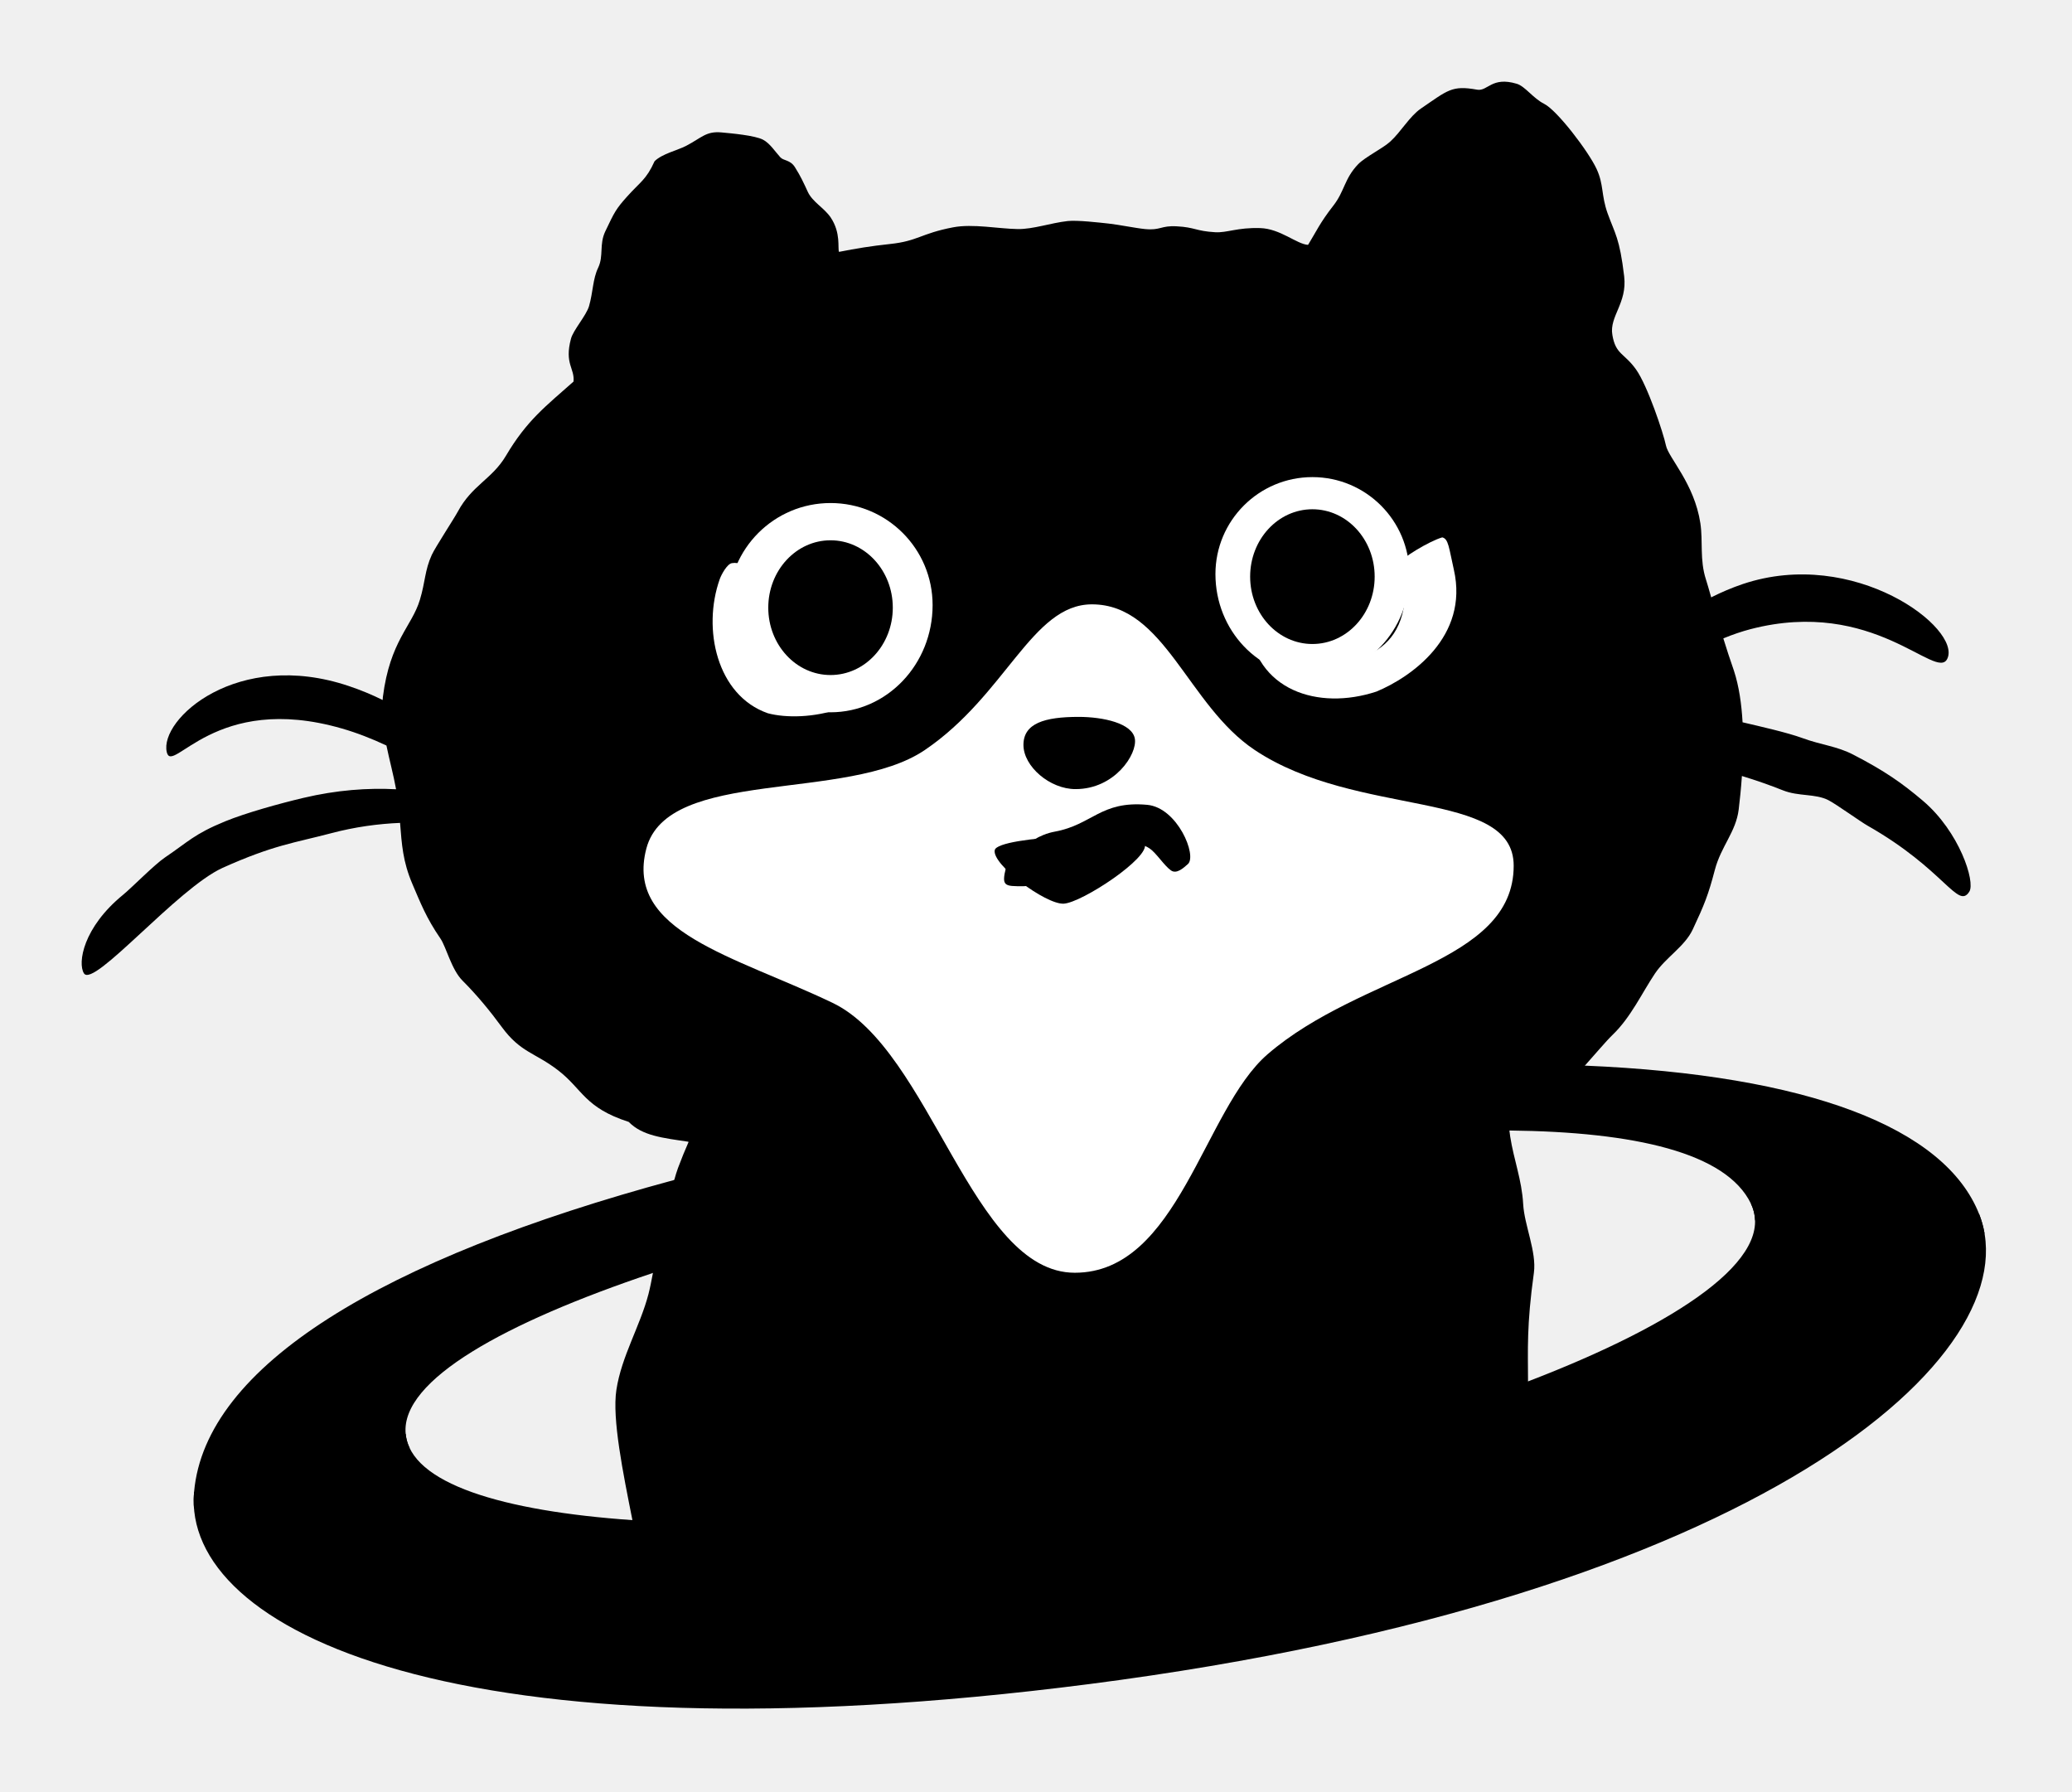
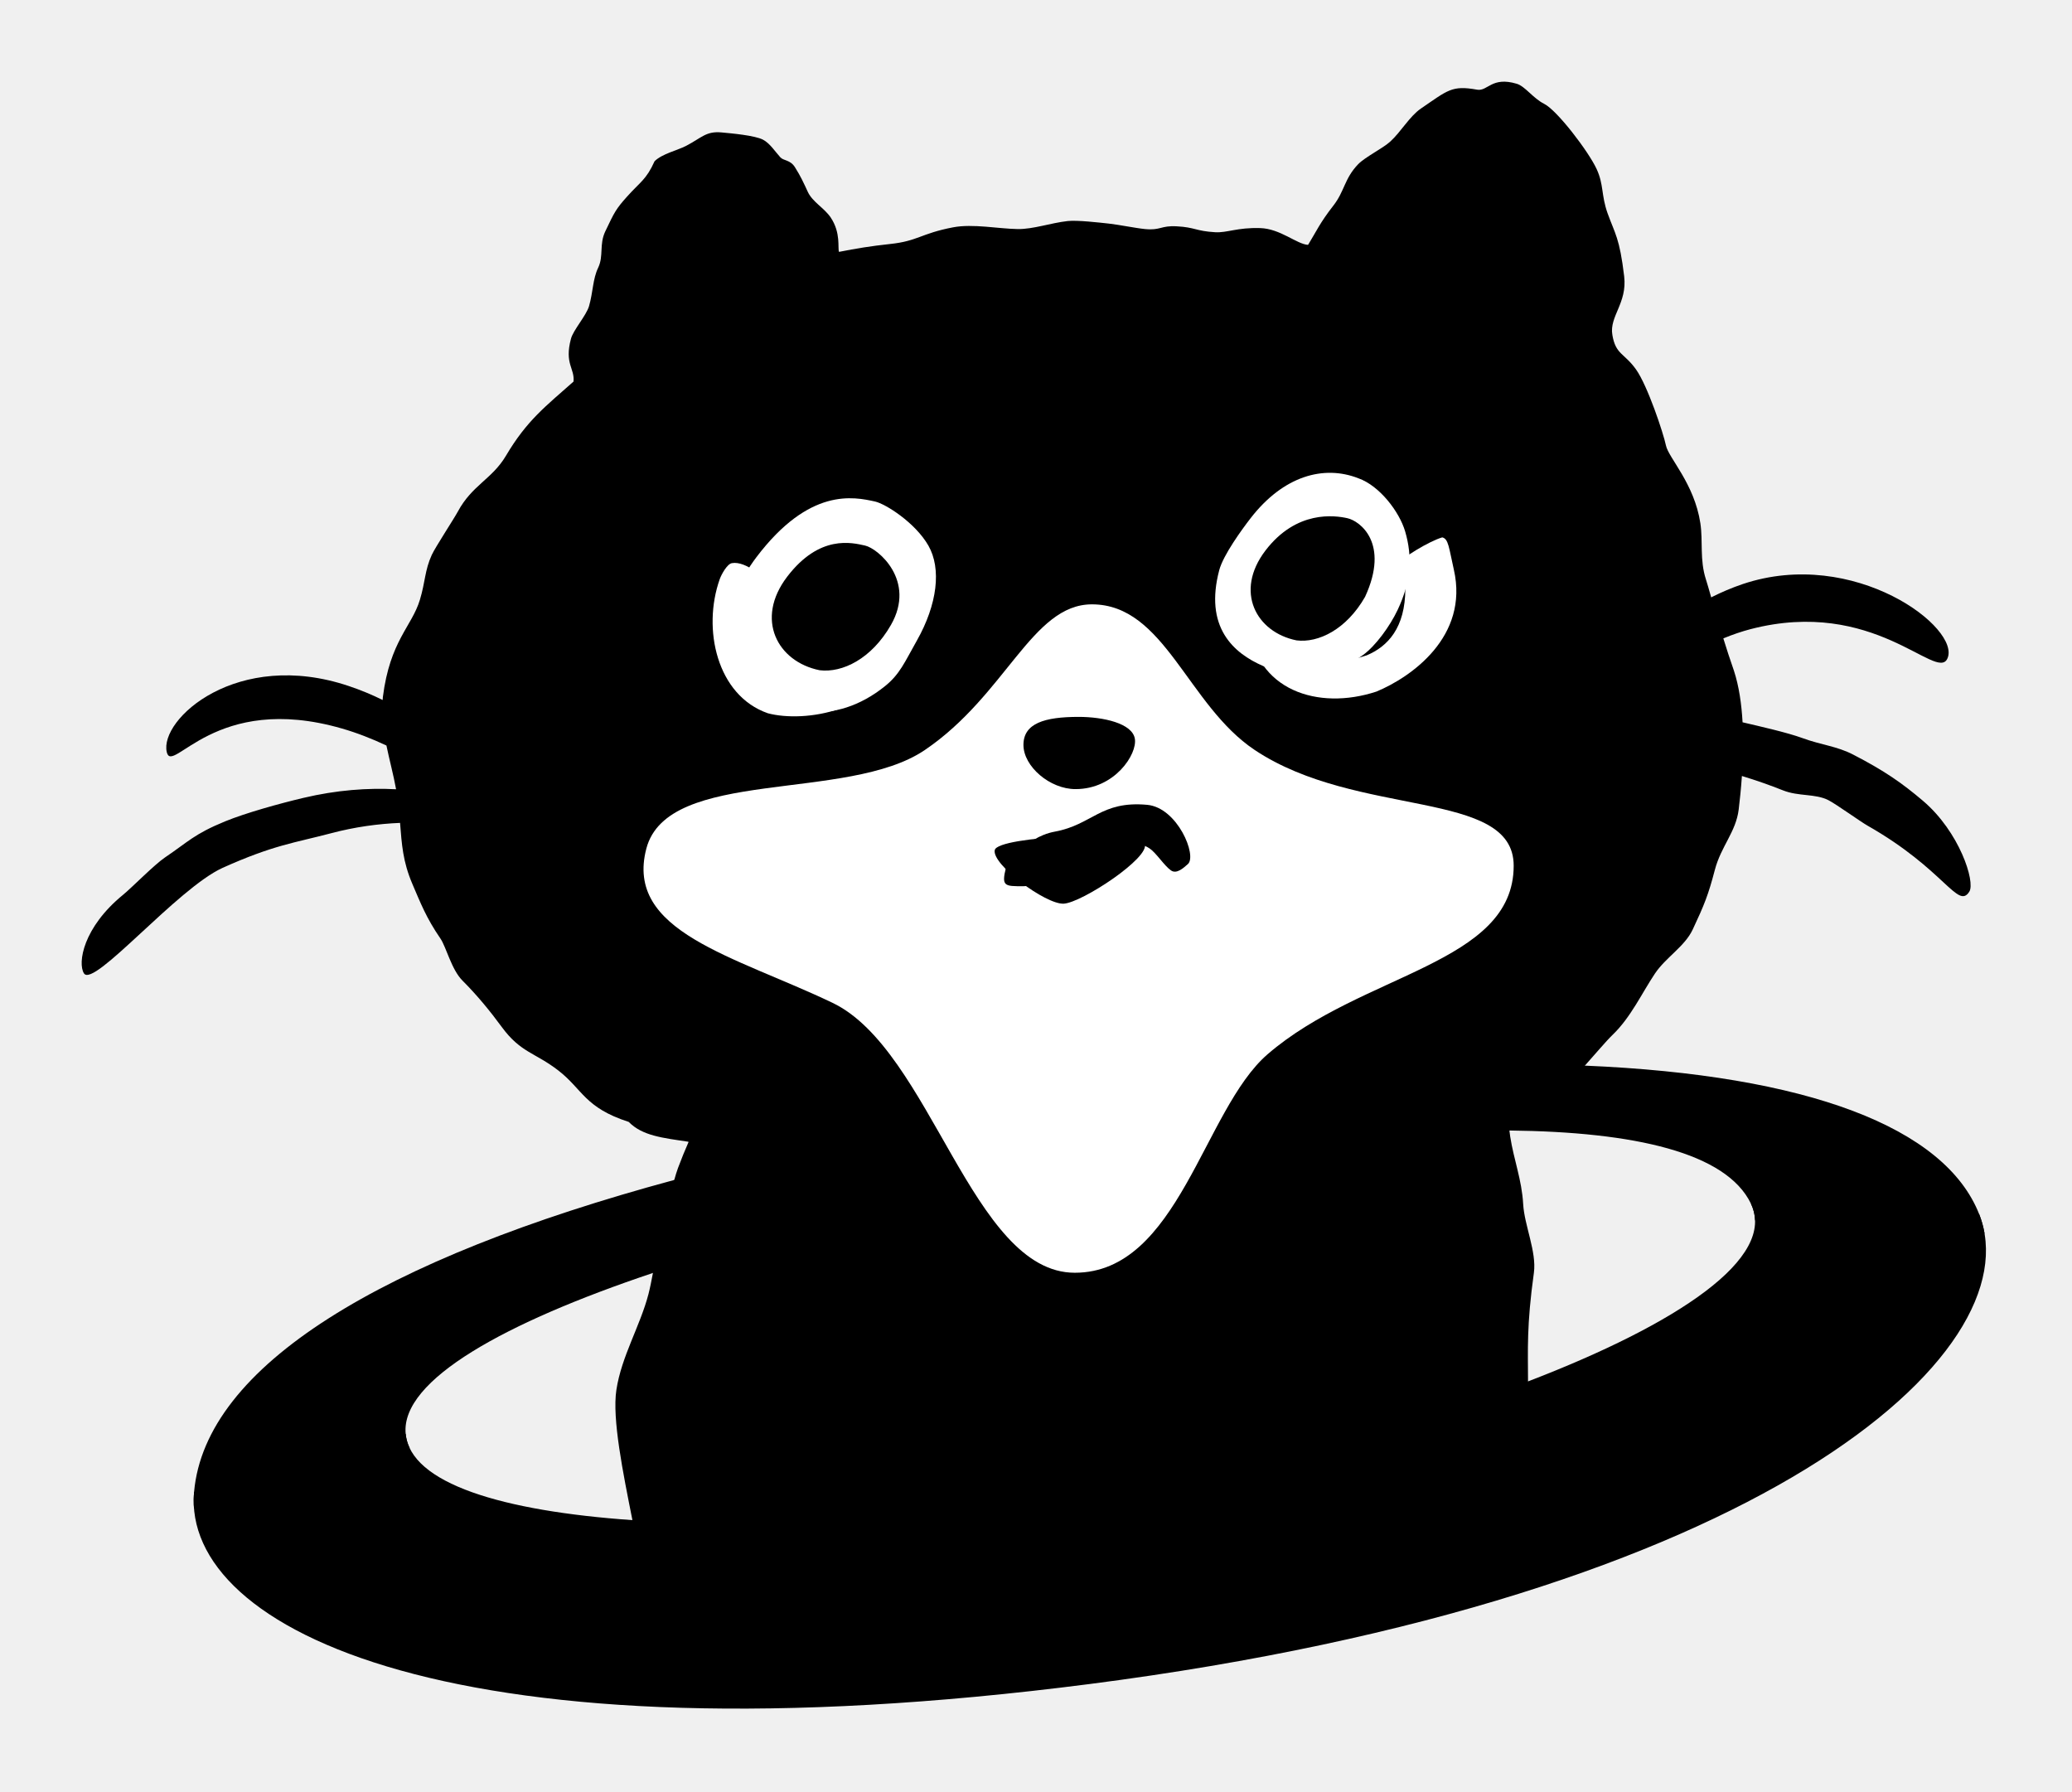
<svg xmlns="http://www.w3.org/2000/svg" viewBox="0 0 406 351" width="406" height="351">
  <style>
@keyframes head-t {
  0% { transform: translate(209px, 226px) rotate(0deg) scale(1, 1) translate(-209px, -226px); animation-timing-function: cubic-bezier(0, 0, 0.58, 1); }
  50% { transform: translate(209px, 224px) rotate(0deg) scale(1, 1) translate(-209px, -226px); animation-timing-function: cubic-bezier(0.33, 1, 0.68, 1); }
  100% { transform: translate(209px, 226px) rotate(0deg) scale(1, 1) translate(-209px, -226px); }
}
@keyframes eye-l-white-t {
-   0% { transform: translate(162.74px, 119.06px) rotate(0deg) scale(1, 1) translate(-162.74px, -119.06px); }
-   4.167% { transform: translate(162.74px, 119.06px) rotate(0deg) scale(1, 1) translate(-162.74px, -119.06px); animation-timing-function: cubic-bezier(0.42, 0, 1, 1); }
-   25% { transform: translate(162.74px, 119.06px) rotate(0deg) scale(1, 0.08) translate(-162.74px, -119.06px); }
-   37.5% { transform: translate(162.74px, 119.06px) rotate(0deg) scale(1, 0.08) translate(-162.74px, -119.06px); animation-timing-function: cubic-bezier(0.37, 0, 0.63, 1); }
-   83.333% { transform: translate(162.74px, 119.06px) rotate(0deg) scale(1, 1) translate(-162.74px, -119.06px); }
-   100% { transform: translate(162.74px, 119.06px) rotate(0deg) scale(1, 1) translate(-162.74px, -119.06px); }
+   0% { transform: translate(162.74px, 118.56px) rotate(0deg) scale(1, 1) translate(-162.74px, -118.56px); }
+   4.167% { transform: translate(162.74px, 118.56px) rotate(0deg) scale(1, 1) translate(-162.74px, -118.56px); animation-timing-function: cubic-bezier(0.42, 0, 1, 1); }
+   25% { transform: translate(162.74px, 118.56px) rotate(0deg) scale(1, 0.08) translate(-162.74px, -118.56px); }
+   37.5% { transform: translate(162.74px, 118.56px) rotate(0deg) scale(1, 0.08) translate(-162.74px, -118.56px); animation-timing-function: cubic-bezier(0.37, 0, 0.63, 1); }
+   83.333% { transform: translate(162.74px, 118.56px) rotate(0deg) scale(1, 1) translate(-162.74px, -118.56px); }
+   100% { transform: translate(162.74px, 118.56px) rotate(0deg) scale(1, 1) translate(-162.74px, -118.56px); }
}
@keyframes eye-l-white-s-normal {
  0% { opacity: 1; }
  25% { opacity: 1; animation-timing-function: cubic-bezier(0.65, 0, 0.35, 1); }
  37.5% { opacity: 0; }
  100% { opacity: 0; }
}
@keyframes eye-l-white-s-angry {
  0% { opacity: 0; }
  25% { opacity: 0; animation-timing-function: cubic-bezier(0.65, 0, 0.35, 1); }
  37.5% { opacity: 1; }
  100% { opacity: 1; }
}
@keyframes eye-r-white-t {
-   0% { transform: translate(257.16px, 112.98px) rotate(0deg) scale(1, 1) translate(-257.16px, -112.98px); }
-   4.167% { transform: translate(257.16px, 112.98px) rotate(0deg) scale(1, 1) translate(-257.16px, -112.98px); animation-timing-function: cubic-bezier(0.42, 0, 1, 1); }
-   25% { transform: translate(257.16px, 112.98px) rotate(0deg) scale(1, 0.08) translate(-257.16px, -112.98px); }
-   37.5% { transform: translate(257.16px, 112.98px) rotate(0deg) scale(1, 0.08) translate(-257.16px, -112.98px); animation-timing-function: cubic-bezier(0.37, 0, 0.63, 1); }
-   83.333% { transform: translate(257.16px, 112.98px) rotate(0deg) scale(1, 1) translate(-257.16px, -112.98px); }
-   100% { transform: translate(257.16px, 112.98px) rotate(0deg) scale(1, 1) translate(-257.16px, -112.98px); }
+   0% { transform: translate(257.16px, 112.48px) rotate(0deg) scale(1, 1) translate(-257.16px, -112.48px); }
+   4.167% { transform: translate(257.16px, 112.48px) rotate(0deg) scale(1, 1) translate(-257.16px, -112.48px); animation-timing-function: cubic-bezier(0.42, 0, 1, 1); }
+   25% { transform: translate(257.16px, 112.48px) rotate(0deg) scale(1, 0.08) translate(-257.16px, -112.48px); }
+   37.5% { transform: translate(257.16px, 112.48px) rotate(0deg) scale(1, 0.08) translate(-257.16px, -112.48px); animation-timing-function: cubic-bezier(0.37, 0, 0.63, 1); }
+   83.333% { transform: translate(257.16px, 112.48px) rotate(0deg) scale(1, 1) translate(-257.16px, -112.48px); }
+   100% { transform: translate(257.16px, 112.48px) rotate(0deg) scale(1, 1) translate(-257.16px, -112.48px); }
}
@keyframes eye-r-white-s-normal {
  0% { opacity: 1; }
  25% { opacity: 1; animation-timing-function: cubic-bezier(0.65, 0, 0.35, 1); }
  37.5% { opacity: 0; }
  100% { opacity: 0; }
}
@keyframes eye-r-white-s-angry {
  0% { opacity: 0; }
  25% { opacity: 0; animation-timing-function: cubic-bezier(0.65, 0, 0.35, 1); }
  37.5% { opacity: 1; }
  100% { opacity: 1; }
}
@keyframes eye-l-pupil-s {
-   0% { d: path("M174.94 119.06C174.94 111.77 169.48 105.86 162.74 105.86C156 105.86 150.54 111.77 150.54 119.06C150.54 126.35 156 132.26 162.74 132.26C169.48 132.26 174.94 126.35 174.94 119.06Z"); }
-   100% { d: path("M174.94 119.06C174.94 111.77 169.48 105.86 162.74 105.86C156 105.86 150.54 111.77 150.54 119.06C150.54 126.35 156 132.26 162.74 132.26C169.48 132.26 174.94 126.35 174.94 119.06Z"); }
+   0% { d: path("M160.6 131.32C165.05 131.87 170.77 129.1 174.58 122.44C179.55 113.76 172.04 107.45 169.5 106.89C166.95 106.33 160.6 104.67 154.24 113C147.89 121.33 152.33 129.65 160.6 131.32Z"); }
+   100% { d: path("M160.6 131.32C165.05 131.87 170.77 129.1 174.58 122.44C179.55 113.76 172.04 107.45 169.5 106.89C166.95 106.33 160.6 104.67 154.24 113C147.89 121.33 152.33 129.65 160.6 131.32Z"); }
}
@keyframes eye-l-pupil-o {
  0% { opacity: 1; }
  21.25% { opacity: 1; animation-timing-function: cubic-bezier(0.37, 0, 0.63, 1); }
  25% { opacity: 0; }
  37.5% { opacity: 0; animation-timing-function: cubic-bezier(0.37, 0, 0.63, 1); }
  41.667% { opacity: 0; }
  100% { opacity: 0; }
}
@keyframes eye-l-white-clip-t {
-   0% { transform: translate(162.74px, 119.06px) rotate(0deg) scale(1, 1) translate(-162.74px, -119.06px); }
-   4.167% { transform: translate(162.74px, 119.06px) rotate(0deg) scale(1, 1) translate(-162.74px, -119.06px); animation-timing-function: cubic-bezier(0.42, 0, 1, 1); }
-   25% { transform: translate(162.74px, 119.06px) rotate(0deg) scale(1, 0.08) translate(-162.74px, -119.06px); }
-   37.5% { transform: translate(162.74px, 119.06px) rotate(0deg) scale(1, 0.08) translate(-162.74px, -119.06px); animation-timing-function: cubic-bezier(0.37, 0, 0.63, 1); }
-   83.333% { transform: translate(162.74px, 119.06px) rotate(0deg) scale(1, 1) translate(-162.74px, -119.06px); }
-   100% { transform: translate(162.74px, 119.06px) rotate(0deg) scale(1, 1) translate(-162.74px, -119.06px); }
+   0% { transform: translate(162.74px, 118.56px) rotate(0deg) scale(1, 1) translate(-162.74px, -118.56px); }
+   4.167% { transform: translate(162.74px, 118.56px) rotate(0deg) scale(1, 1) translate(-162.74px, -118.56px); animation-timing-function: cubic-bezier(0.42, 0, 1, 1); }
+   25% { transform: translate(162.74px, 118.56px) rotate(0deg) scale(1, 0.08) translate(-162.74px, -118.56px); }
+   37.5% { transform: translate(162.74px, 118.56px) rotate(0deg) scale(1, 0.08) translate(-162.74px, -118.56px); animation-timing-function: cubic-bezier(0.37, 0, 0.63, 1); }
+   83.333% { transform: translate(162.74px, 118.56px) rotate(0deg) scale(1, 1) translate(-162.74px, -118.56px); }
+   100% { transform: translate(162.74px, 118.56px) rotate(0deg) scale(1, 1) translate(-162.74px, -118.56px); }
}
@keyframes eye-l-white-aperture-0-gate { 0% { visibility: visible; } 25% { visibility: hidden; } 100% { visibility: hidden; } }
@keyframes eye-l-white-aperture-0-shape {
-   0% { d: path("M182.74 118.56C182.74 107.51 173.79 98.56 162.74 98.56C151.69 98.56 142.74 107.51 142.74 118.56C142.74 130.16 151.69 139.56 162.74 139.56C173.79 139.56 182.74 130.16 182.74 118.56Z"); }
-   25% { d: path("M182.74 118.56C182.74 107.51 173.79 98.56 162.74 98.56C151.69 98.56 142.74 107.51 142.74 118.56C142.74 130.16 151.69 139.56 162.74 139.56C173.79 139.56 182.74 130.16 182.74 118.56Z"); }
-   100% { d: path("M182.74 118.56C182.74 107.51 173.79 98.56 162.74 98.56C151.69 98.56 142.74 107.51 142.74 118.56C142.74 130.16 151.69 139.56 162.74 139.56C173.79 139.56 182.74 130.16 182.74 118.56Z"); }
+   0% { d: path("M158.61 139.39C163.15 139.96 168.51 138.39 173.41 134.44C176.35 132.08 177.3 129.66 179.64 125.54C183.69 118.39 184.49 111.41 181.92 106.91C179.34 102.4 173.52 98.72 171.45 98.26C167.29 97.35 158.61 95.45 148.21 109.18C144.97 113.47 142.23 119.35 142.09 123.3C141.76 132 149.32 137.5 158.61 139.39Z"); }
+   25% { d: path("M158.61 139.39C163.15 139.96 168.51 138.39 173.41 134.44C176.35 132.08 177.3 129.66 179.64 125.54C183.69 118.39 184.49 111.41 181.92 106.91C179.34 102.4 173.52 98.72 171.45 98.26C167.29 97.35 158.61 95.45 148.21 109.18C144.97 113.47 142.23 119.35 142.09 123.3C141.76 132 149.32 137.5 158.61 139.39Z"); }
+   100% { d: path("M158.61 139.39C163.15 139.96 168.51 138.39 173.41 134.44C176.35 132.08 177.3 129.66 179.64 125.54C183.69 118.39 184.49 111.41 181.92 106.91C179.34 102.4 173.52 98.72 171.45 98.26C167.29 97.35 158.61 95.45 148.21 109.18C144.97 113.47 142.23 119.35 142.09 123.3C141.76 132 149.32 137.5 158.61 139.39Z"); }
}
@keyframes eye-l-white-aperture-1-gate { 0% { visibility: hidden; } 25% { visibility: visible; } 37.5% { visibility: hidden; } 100% { visibility: hidden; } }
@keyframes eye-l-white-aperture-2-gate { 0% { visibility: hidden; } 25% { visibility: visible; } 37.5% { visibility: hidden; } 100% { visibility: hidden; } }
@keyframes eye-l-white-aperture-3-gate { 0% { visibility: hidden; } 37.5% { visibility: visible; } 100% { visibility: hidden; } }
@keyframes eye-l-white-aperture-3-shape {
  0% { d: path("M150.46 139.75C157.54 141.64 172.71 139.5 176.22 127.35C177.45 123.09 178.61 122.99 177.81 122.02C175.36 121.06 171.81 119.76 170.81 120.37C170.05 121 170.81 123.15 169.6 125C165.13 131.82 161.83 132.01 156.1 130.91C148.91 128.31 147.72 123.41 148.61 117.91C148.91 116.08 151.12 115.59 150.76 114.8C150.12 113.39 146.13 109.83 143.4 110.34C142.46 110.52 141.36 112.55 141.03 113.47C137.58 123.2 140.45 136.27 150.46 139.75Z"); animation-timing-function: cubic-bezier(0.65, 0, 0.35, 1); }
  37.5% { d: path("M150.46 139.75C157.54 141.64 172.71 139.5 176.22 127.35C177.45 123.09 178.61 122.99 177.81 122.02C175.36 121.06 171.81 119.76 170.81 120.37C170.05 121 170.81 123.15 169.6 125C165.13 131.82 161.83 132.01 156.1 130.91C148.91 128.31 147.72 123.41 148.61 117.91C148.91 116.08 151.12 115.59 150.76 114.8C150.12 113.39 146.13 109.83 143.4 110.34C142.46 110.52 141.36 112.55 141.03 113.47C137.58 123.2 140.45 136.27 150.46 139.75Z"); }
  100% { d: path("M150.46 139.75C157.54 141.64 172.71 139.5 176.22 127.35C177.45 123.09 178.61 122.99 177.81 122.02C175.36 121.06 171.81 119.76 170.81 120.37C170.05 121 170.81 123.15 169.6 125C165.13 131.82 161.83 132.01 156.1 130.91C148.91 128.31 147.72 123.41 148.61 117.91C148.91 116.08 151.12 115.59 150.76 114.8C150.12 113.39 146.13 109.83 143.4 110.34C142.46 110.52 141.36 112.55 141.03 113.47C137.58 123.2 140.45 136.27 150.46 139.75Z"); }
}
@keyframes eye-l-white-aperture-4-gate { 0% { visibility: hidden; } 100% { visibility: visible; } 100% { visibility: visible; } }
@keyframes eye-r-pupil-s {
-   0% { d: path("M269.36 112.98C269.36 105.69 263.9 99.78 257.16 99.78C250.42 99.78 244.96 105.69 244.96 112.98C244.96 120.27 250.42 126.18 257.16 126.18C263.9 126.18 269.36 120.27 269.36 112.98Z"); }
-   100% { d: path("M269.36 112.98C269.36 105.69 263.9 99.78 257.16 99.78C250.42 99.78 244.96 105.69 244.96 112.98C244.96 120.27 250.42 126.18 257.16 126.18C263.9 126.18 269.36 120.27 269.36 112.98Z"); }
+   0% { d: path("M254.05 125.47C258.32 126.01 263.82 123.34 267.48 116.94C272.35 106.38 266.45 102.06 264.01 101.53C261.57 100.99 254.05 99.89 247.95 107.88C241.85 115.88 246.12 123.87 254.05 125.47Z"); }
+   100% { d: path("M254.05 125.47C258.32 126.01 263.82 123.34 267.48 116.94C272.35 106.38 266.45 102.06 264.01 101.53C261.57 100.99 254.05 99.89 247.95 107.88C241.85 115.88 246.12 123.87 254.05 125.47Z"); }
}
@keyframes eye-r-pupil-o {
  0% { opacity: 1; }
  21.25% { opacity: 1; animation-timing-function: cubic-bezier(0.37, 0, 0.63, 1); }
  25% { opacity: 0; }
  37.5% { opacity: 0; animation-timing-function: cubic-bezier(0.37, 0, 0.63, 1); }
  41.667% { opacity: 0; }
  100% { opacity: 0; }
}
@keyframes eye-r-white-clip-t {
-   0% { transform: translate(257.16px, 112.98px) rotate(0deg) scale(1, 1) translate(-257.16px, -112.98px); }
-   4.167% { transform: translate(257.16px, 112.98px) rotate(0deg) scale(1, 1) translate(-257.16px, -112.98px); animation-timing-function: cubic-bezier(0.42, 0, 1, 1); }
-   25% { transform: translate(257.16px, 112.98px) rotate(0deg) scale(1, 0.08) translate(-257.16px, -112.98px); }
-   37.5% { transform: translate(257.16px, 112.98px) rotate(0deg) scale(1, 0.08) translate(-257.16px, -112.98px); animation-timing-function: cubic-bezier(0.37, 0, 0.63, 1); }
-   83.333% { transform: translate(257.16px, 112.98px) rotate(0deg) scale(1, 1) translate(-257.16px, -112.98px); }
-   100% { transform: translate(257.16px, 112.98px) rotate(0deg) scale(1, 1) translate(-257.16px, -112.98px); }
+   0% { transform: translate(257.16px, 112.48px) rotate(0deg) scale(1, 1) translate(-257.16px, -112.48px); }
+   4.167% { transform: translate(257.16px, 112.48px) rotate(0deg) scale(1, 1) translate(-257.16px, -112.48px); animation-timing-function: cubic-bezier(0.42, 0, 1, 1); }
+   25% { transform: translate(257.16px, 112.48px) rotate(0deg) scale(1, 0.08) translate(-257.16px, -112.48px); }
+   37.5% { transform: translate(257.16px, 112.48px) rotate(0deg) scale(1, 0.08) translate(-257.16px, -112.48px); animation-timing-function: cubic-bezier(0.37, 0, 0.63, 1); }
+   83.333% { transform: translate(257.16px, 112.48px) rotate(0deg) scale(1, 1) translate(-257.16px, -112.48px); }
+   100% { transform: translate(257.16px, 112.48px) rotate(0deg) scale(1, 1) translate(-257.16px, -112.48px); }
}
@keyframes eye-r-white-aperture-0-gate { 0% { visibility: visible; } 25% { visibility: hidden; } 100% { visibility: hidden; } }
@keyframes eye-r-white-aperture-0-shape {
-   0% { d: path("M276.16 112.48C276.16 101.99 267.65 93.48 257.16 93.48C246.67 93.48 238.16 101.99 238.16 112.48C238.16 123.53 246.67 132.48 257.16 132.48C267.65 132.48 276.16 123.53 276.16 112.48Z"); }
-   25% { d: path("M276.16 112.48C276.16 101.99 267.65 93.48 257.16 93.48C246.67 93.48 238.16 101.99 238.16 112.48C238.16 123.53 246.67 132.48 257.16 132.48C267.65 132.48 276.16 123.53 276.16 112.48Z"); }
-   100% { d: path("M276.16 112.48C276.16 101.99 267.65 93.48 257.16 93.48C246.67 93.48 238.16 101.99 238.16 112.48C238.16 123.53 246.67 132.48 257.16 132.48C267.65 132.48 276.16 123.53 276.16 112.48Z"); }
+   0% { d: path("M251.31 131.84C255.22 132.99 261.79 132.18 267.09 128.33C269.54 126.55 272.34 122.71 273.85 119.52C276.54 113.85 276.78 109.05 275.33 104.11C274.2 100.28 270.34 95.18 266.17 93.71C259.38 91.05 251.48 93.24 245.06 101.52C243.37 103.7 239.71 108.72 238.91 111.69C238.18 114.45 237.98 116.82 238.17 118.88C238.97 127.49 246.69 130.49 251.31 131.84Z"); }
+   25% { d: path("M251.31 131.84C255.22 132.99 261.79 132.18 267.09 128.33C269.54 126.55 272.34 122.71 273.85 119.52C276.54 113.85 276.78 109.05 275.33 104.11C274.2 100.28 270.34 95.18 266.17 93.71C259.38 91.05 251.48 93.24 245.06 101.52C243.37 103.7 239.71 108.72 238.91 111.69C238.18 114.45 237.98 116.82 238.17 118.88C238.97 127.49 246.69 130.49 251.31 131.84Z"); }
+   100% { d: path("M251.31 131.84C255.22 132.99 261.79 132.18 267.09 128.33C269.54 126.55 272.34 122.71 273.85 119.52C276.54 113.85 276.78 109.05 275.33 104.11C274.2 100.28 270.34 95.18 266.17 93.71C259.38 91.05 251.48 93.24 245.06 101.52C243.37 103.7 239.71 108.72 238.91 111.69C238.18 114.45 237.98 116.82 238.17 118.88C238.97 127.49 246.69 130.49 251.31 131.84Z"); }
}
@keyframes eye-r-white-aperture-1-gate { 0% { visibility: hidden; } 25% { visibility: visible; } 37.5% { visibility: hidden; } 100% { visibility: hidden; } }
@keyframes eye-r-white-aperture-2-gate { 0% { visibility: hidden; } 25% { visibility: visible; } 37.5% { visibility: hidden; } 100% { visibility: hidden; } }
@keyframes eye-r-white-aperture-3-gate { 0% { visibility: hidden; } 37.5% { visibility: visible; } 100% { visibility: hidden; } }
@keyframes eye-r-white-aperture-3-shape {
  0% { d: path("M269.71 135.5C276.48 132.69 287.86 124.76 284.88 111.63C283.9 107.3 283.83 105.57 282.6 105.29C280.08 106.02 274.49 109.38 274.07 110.47C273.25 113.04 275.37 114.16 275.37 115.34C275.36 123.01 271.93 126.67 267.8 128.4C261.27 130.56 256.14 130.31 254.71 123.52C254.5 122.56 255.55 119.45 254.48 118.54C253.64 117.83 246.17 119.56 245.07 119.85C243.86 119.71 244.7 122.24 244.7 122.24C245.9 135.23 258.25 139.28 269.71 135.5Z"); animation-timing-function: cubic-bezier(0.65, 0, 0.35, 1); }
  37.5% { d: path("M269.71 135.5C276.48 132.69 287.86 124.76 284.88 111.63C283.9 107.3 283.83 105.57 282.6 105.29C280.08 106.02 274.49 109.38 274.07 110.47C273.25 113.04 275.37 114.16 275.37 115.34C275.36 123.01 271.93 126.67 267.8 128.4C261.27 130.56 256.14 130.31 254.71 123.52C254.5 122.56 255.55 119.45 254.48 118.54C253.64 117.83 246.17 119.56 245.07 119.85C243.86 119.71 244.7 122.24 244.7 122.24C245.9 135.23 258.25 139.28 269.71 135.5Z"); }
  100% { d: path("M269.71 135.5C276.48 132.69 287.86 124.76 284.88 111.63C283.9 107.3 283.83 105.57 282.6 105.29C280.08 106.02 274.49 109.38 274.07 110.47C273.25 113.04 275.37 114.16 275.37 115.34C275.36 123.01 271.93 126.67 267.8 128.4C261.27 130.56 256.14 130.31 254.71 123.52C254.5 122.56 255.55 119.45 254.48 118.54C253.64 117.83 246.17 119.56 245.07 119.85C243.86 119.71 244.7 122.24 244.7 122.24C245.9 135.23 258.25 139.28 269.71 135.5Z"); }
}
@keyframes eye-r-white-aperture-4-gate { 0% { visibility: hidden; } 100% { visibility: visible; } 100% { visibility: visible; } }
@keyframes nose-s {
  0% { d: path("M210.76 154.61C218.43 154.61 222.88 147.76 222.37 144.74C221.87 141.72 216.2 140.46 211.35 140.46C204.68 140.46 200.54 141.72 200.54 145.95C200.54 150.18 205.74 154.63 210.76 154.61Z"); }
  8.333% { d: path("M210.76 154.61C218.43 154.61 222.88 147.76 222.37 144.74C221.87 141.72 216.2 140.46 211.35 140.46C204.68 140.46 200.54 141.72 200.54 145.95C200.54 150.18 205.74 154.63 210.76 154.61Z"); animation-timing-function: cubic-bezier(0.42, 0, 0.58, 1); }
  100% { d: path("M210.75 154.61C218.42 154.61 222.87 147.76 222.37 144.74C221.86 141.72 216.2 140.46 211.34 140.46C204.67 140.46 200.53 141.72 200.53 145.95C200.53 150.18 205.74 154.63 210.75 154.61Z"); }
}
@keyframes mouth-s-normal {
  0% { opacity: 1; animation-timing-function: cubic-bezier(0.42, 0, 0.58, 1); }
  100% { opacity: 0; }
}
@keyframes mouth-s-angry {
  0% { opacity: 0; animation-timing-function: cubic-bezier(0.42, 0, 0.58, 1); }
  100% { opacity: 1; }
}
</style>
  <defs>
    <clipPath id="aperture-eye-l-white" clipPathUnits="userSpaceOnUse" style="transform-box: view-box; transform-origin: 0px 0px; animation: eye-l-white-clip-t 0.4s linear 1 forwards">
-       <path d="M182.74 118.56C182.74 107.51 173.79 98.56 162.74 98.56C151.69 98.56 142.74 107.51 142.74 118.56C142.74 130.16 151.69 139.56 162.74 139.56C173.79 139.56 182.74 130.16 182.74 118.56Z" fill="#ffffff" style="animation: eye-l-white-aperture-0-gate 0.4s steps(1, end) 1 forwards, eye-l-white-aperture-0-shape 0.4s linear 1 forwards" />
-       <path d="M182.74 118.56C182.74 107.51 173.79 98.56 162.74 98.56C151.69 98.56 142.74 107.51 142.74 118.56C142.74 130.16 151.69 139.56 162.74 139.56C173.79 139.56 182.74 130.16 182.74 118.56Z" fill="#ffffff" style="animation: eye-l-white-aperture-1-gate 0.4s steps(1, end) 1 forwards" />
+       <path d="M158.61 139.39C163.15 139.96 168.51 138.39 173.41 134.44C176.35 132.08 177.3 129.66 179.64 125.54C183.69 118.39 184.49 111.41 181.92 106.91C179.34 102.4 173.52 98.72 171.45 98.26C167.29 97.35 158.61 95.45 148.21 109.18C144.97 113.47 142.23 119.35 142.09 123.3C141.76 132 149.32 137.5 158.61 139.39Z" fill="#ffffff" style="animation: eye-l-white-aperture-0-gate 0.4s steps(1, end) 1 forwards, eye-l-white-aperture-0-shape 0.4s linear 1 forwards" />
+       <path d="M158.61 139.39C163.15 139.96 168.51 138.39 173.41 134.44C176.35 132.08 177.3 129.66 179.64 125.54C183.69 118.39 184.49 111.41 181.92 106.91C179.34 102.4 173.52 98.72 171.45 98.26C167.29 97.35 158.61 95.45 148.21 109.18C144.97 113.47 142.23 119.35 142.09 123.3C141.76 132 149.32 137.5 158.61 139.39Z" fill="#ffffff" style="animation: eye-l-white-aperture-1-gate 0.4s steps(1, end) 1 forwards" />
      <path d="M150.46 139.75C157.54 141.64 172.71 139.5 176.22 127.35C177.45 123.09 178.61 122.99 177.81 122.02C175.36 121.06 171.81 119.76 170.81 120.37C170.05 121 170.81 123.15 169.6 125C165.13 131.82 161.83 132.01 156.1 130.91C148.91 128.31 147.72 123.41 148.61 117.91C148.91 116.08 151.12 115.59 150.76 114.8C150.12 113.39 146.13 109.83 143.4 110.34C142.46 110.52 141.36 112.55 141.03 113.47C137.58 123.2 140.45 136.27 150.46 139.75Z" fill="#ffffff" style="animation: eye-l-white-aperture-2-gate 0.4s steps(1, end) 1 forwards" />
      <path d="M150.46 139.75C157.54 141.64 172.71 139.5 176.22 127.35C177.45 123.09 178.61 122.99 177.81 122.02C175.36 121.06 171.81 119.76 170.81 120.37C170.05 121 170.81 123.15 169.6 125C165.13 131.82 161.83 132.01 156.1 130.91C148.91 128.31 147.72 123.41 148.61 117.91C148.91 116.08 151.12 115.59 150.76 114.8C150.12 113.39 146.13 109.83 143.4 110.34C142.46 110.52 141.36 112.55 141.03 113.47C137.58 123.2 140.45 136.27 150.46 139.75Z" fill="#ffffff" style="animation: eye-l-white-aperture-3-gate 0.4s steps(1, end) 1 forwards, eye-l-white-aperture-3-shape 0.4s linear 1 forwards" />
      <path d="M150.46 139.75C157.54 141.64 172.71 139.5 176.22 127.35C177.45 123.09 178.61 122.99 177.81 122.02C175.36 121.06 171.81 119.76 170.81 120.37C170.05 121 170.81 123.15 169.6 125C165.13 131.82 161.83 132.01 156.1 130.91C148.91 128.31 147.72 123.41 148.61 117.91C148.91 116.08 151.12 115.59 150.76 114.8C150.12 113.39 146.13 109.83 143.4 110.34C142.46 110.52 141.36 112.55 141.03 113.47C137.58 123.2 140.45 136.27 150.46 139.75Z" fill="#ffffff" style="animation: eye-l-white-aperture-4-gate 0.4s steps(1, end) 1 forwards" />
    </clipPath>
    <clipPath id="aperture-eye-r-white" clipPathUnits="userSpaceOnUse" style="transform-box: view-box; transform-origin: 0px 0px; animation: eye-r-white-clip-t 0.4s linear 1 forwards">
-       <path d="M276.16 112.48C276.16 101.99 267.65 93.48 257.16 93.48C246.67 93.48 238.16 101.99 238.16 112.48C238.16 123.53 246.67 132.48 257.16 132.48C267.65 132.48 276.16 123.53 276.16 112.48Z" fill="#ffffff" style="animation: eye-r-white-aperture-0-gate 0.4s steps(1, end) 1 forwards, eye-r-white-aperture-0-shape 0.4s linear 1 forwards" />
-       <path d="M276.16 112.48C276.16 101.99 267.65 93.48 257.16 93.48C246.67 93.48 238.16 101.99 238.16 112.48C238.16 123.53 246.67 132.48 257.16 132.48C267.65 132.48 276.16 123.53 276.16 112.48Z" fill="#ffffff" style="animation: eye-r-white-aperture-1-gate 0.4s steps(1, end) 1 forwards" />
+       <path d="M251.31 131.84C255.22 132.99 261.79 132.18 267.09 128.33C269.54 126.55 272.34 122.71 273.85 119.52C276.54 113.85 276.78 109.05 275.33 104.11C274.2 100.28 270.34 95.18 266.17 93.71C259.38 91.05 251.48 93.24 245.06 101.52C243.37 103.7 239.71 108.72 238.91 111.69C238.18 114.45 237.98 116.82 238.17 118.88C238.97 127.49 246.69 130.49 251.31 131.84Z" fill="#ffffff" style="animation: eye-r-white-aperture-0-gate 0.4s steps(1, end) 1 forwards, eye-r-white-aperture-0-shape 0.4s linear 1 forwards" />
+       <path d="M251.31 131.84C255.22 132.99 261.79 132.18 267.09 128.33C269.54 126.55 272.34 122.71 273.85 119.52C276.54 113.85 276.78 109.05 275.33 104.11C274.2 100.28 270.34 95.18 266.17 93.71C259.38 91.05 251.48 93.24 245.06 101.52C243.37 103.7 239.71 108.72 238.91 111.69C238.18 114.45 237.98 116.82 238.17 118.88C238.97 127.49 246.69 130.49 251.31 131.84Z" fill="#ffffff" style="animation: eye-r-white-aperture-1-gate 0.4s steps(1, end) 1 forwards" />
      <path d="M269.71 135.5C276.48 132.69 287.86 124.76 284.88 111.63C283.9 107.3 283.83 105.57 282.6 105.29C280.08 106.02 274.49 109.38 274.07 110.47C273.25 113.04 275.37 114.16 275.37 115.34C275.36 123.01 271.93 126.67 267.8 128.4C261.27 130.56 256.14 130.31 254.71 123.52C254.5 122.56 255.55 119.45 254.48 118.54C253.64 117.83 246.17 119.56 245.07 119.85C243.86 119.71 244.7 122.24 244.7 122.24C245.9 135.23 258.25 139.28 269.71 135.5Z" fill="#ffffff" style="animation: eye-r-white-aperture-2-gate 0.4s steps(1, end) 1 forwards" />
      <path d="M269.71 135.5C276.48 132.69 287.86 124.76 284.88 111.63C283.9 107.3 283.83 105.57 282.6 105.29C280.08 106.02 274.49 109.38 274.07 110.47C273.25 113.04 275.37 114.16 275.37 115.34C275.36 123.01 271.93 126.67 267.8 128.4C261.27 130.56 256.14 130.31 254.71 123.52C254.5 122.56 255.55 119.45 254.48 118.54C253.64 117.83 246.17 119.56 245.07 119.85C243.86 119.71 244.7 122.24 244.7 122.24C245.9 135.23 258.25 139.28 269.71 135.5Z" fill="#ffffff" style="animation: eye-r-white-aperture-3-gate 0.4s steps(1, end) 1 forwards, eye-r-white-aperture-3-shape 0.4s linear 1 forwards" />
      <path d="M269.71 135.5C276.48 132.69 287.86 124.76 284.88 111.63C283.9 107.3 283.83 105.57 282.6 105.29C280.08 106.02 274.49 109.38 274.07 110.47C273.25 113.04 275.37 114.16 275.37 115.34C275.36 123.01 271.93 126.67 267.8 128.4C261.27 130.56 256.14 130.31 254.71 123.52C254.5 122.56 255.55 119.45 254.48 118.54C253.64 117.83 246.17 119.56 245.07 119.85C243.86 119.71 244.7 122.24 244.7 122.24C245.9 135.23 258.25 139.28 269.71 135.5Z" fill="#ffffff" style="animation: eye-r-white-aperture-4-gate 0.4s steps(1, end) 1 forwards" />
    </clipPath>
  </defs>
  <g id="body" style="transform-box: view-box; transform-origin: 0px 0px">
    <g id="ring-back" style="transform-box: view-box; transform-origin: 0px 0px">
      <path d="M38.03 292.31C40.22 267.64 74.78 246.67 132.12 231.19C186 216 256 206 310.55 208.79C354.19 210.63 381.1 220.87 387.81 237.89C388.29 239.12 388.65 240.39 388.87 241.7L343.9 239.09C343.86 237.98 343.59 236.89 343.08 235.82C338.27 225.84 320.32 221.77 295.76 221.5C241 221 176 232 127.94 249.41C99.11 259.08 78.49 270.34 79.49 280.92C79.58 281.89 79.84 282.83 80.27 283.71L38.01 295.56C37.93 294.48 37.93 293.39 38.03 292.31Z" fill="#000000" />
    </g>
    <g id="torso" style="transform-box: view-box; transform-origin: 0px 0px">
      <path d="M310.55 208.79C266 201 180 201 131 213C131 218 132 222 134.94 223.71C134.23 225.33 133.53 227.02 132.85 228.85C132.58 229.58 132.35 230.37 132.12 231.19C130 238 129 244 127.94 249.41C127.67 250.86 127.39 252.28 127.06 253.57C125.43 259.82 121.78 265.74 120.78 272.31C119.91 277.97 122.09 288.62 123.92 297.84C125 306 126 314 128 318C176 318 256 300 299.41 292L299.41 270.66C299.4 264.41 299.12 259.74 300.56 249.37C301.12 245.26 298.69 240.08 298.46 235.92C298.19 231.14 296.63 227.27 295.92 222.7C295.86 222.31 295.81 221.91 295.76 221.5Z" fill="#000000" />
      <g id="head" style="transform-box: view-box; transform-origin: 0px 0px; animation: head-t 0.4s linear 1 forwards">
        <path d="M310.55 208.79C312.62 206.49 314.66 204.03 316.03 202.71C319.57 199.29 321.69 194.62 324.28 190.75C326.41 187.57 330.12 185.46 331.69 182.1C333.96 177.26 334.73 175.35 336.02 170.43C337.23 165.82 340.15 163 340.69 158.61C340.91 156.78 341.15 154.52 341.32 152.04C344.17 152.91 346.87 153.86 349.38 154.86C352.45 156.08 355.67 155.46 358.27 156.78C359.75 157.53 364.59 161.01 365.92 161.76C381.1 170.39 383.62 178.29 385.88 174.7C387.1 172.76 383.93 162.95 376.79 156.9C372.71 153.44 369.33 151.06 363.14 147.86C359.91 146.18 356.89 145.98 353.17 144.61C350.25 143.54 344.99 142.35 341.45 141.52C341.25 137.95 340.75 134.43 339.75 131.39C338.99 129.22 338.3 127.08 337.68 125.08C339.47 124.34 341.25 123.73 343.01 123.27C367.19 116.99 379.4 133.53 381.56 129.08C384.44 123.15 363.36 107.08 341.47 114.44C339.34 115.16 337.29 116.04 335.3 117.04C334.84 115.42 334.49 114.2 334.27 113.53C333.02 109.67 333.72 106.1 333.18 102.52C332 94.74 326.95 89.72 326.44 87.3C325.93 84.86 322.85 75.59 320.57 72.38C318.25 69.13 316.58 69.51 315.93 65.59C296 61 269 39 256.31 47.98C254.09 47.84 250.87 44.8 246.93 44.69C242.41 44.55 240.47 45.64 238.1 45.5C234.25 45.27 234.19 44.53 230.55 44.34C227.42 44.17 227.44 45.18 224.36 44.88C222.51 44.7 218.99 43.98 217.19 43.8C215.51 43.62 211.08 43.1 209.21 43.31C205.82 43.69 202.49 44.92 199.42 44.88C195.68 44.83 190.61 43.8 186.76 44.54C180.38 45.76 179.9 47.23 174.38 47.81C170.63 48.21 167.73 48.69 164.4 49.35C156 47 127 65 112.38 74.76C106.92 79.61 103.25 82.34 99.13 89.31C96.42 93.88 92.5 95.05 89.72 100.22C88.98 101.6 85.29 107.23 84.61 108.71C83.22 111.75 83.35 113.98 82.28 117.51C80.71 122.75 76.41 125.54 75.02 136.59C75 136.78 74.99 136.96 74.98 137.15C72.89 136.12 70.69 135.2 68.36 134.42C46.47 127.05 31.18 140.95 32.68 147.37C33.75 151.94 42.07 135.55 66.97 142.73C69.94 143.58 72.88 144.74 75.72 146.07C76.32 148.98 77.1 151.81 77.61 154.64C72.08 154.35 65.99 154.78 59.41 156.34C54.77 157.44 48.2 159.26 44.11 160.93C38.02 163.43 36.91 164.91 32.33 168C30.24 169.41 25.82 173.93 24.09 175.34C16.28 181.72 15.18 188.69 16.45 190.71C18.32 193.68 34.79 174.02 43.64 170.03C53.61 165.55 57.7 165.15 64.91 163.25C69.55 162.02 74.09 161.41 78.39 161.23C78.73 165.42 78.91 168.77 80.81 173.21C82.39 176.89 83.5 179.81 86.3 183.89C87.44 185.55 88.46 189.98 90.63 192.14C93.48 194.99 96.01 198.07 98.35 201.26C102.02 206.25 104.86 206.24 109.36 209.71C114.19 213.43 114.5 217.01 123.2 219.82C125.87 222.55 129.84 222.95 134.94 223.71C153 231 164 259 210 259C252 259 276 241 295.76 221.5L310.55 208.79Z" fill="#000000" />
        <g id="ear-l" style="transform-box: view-box; transform-origin: 0px 0px">
          <path d="M164.4 49.35C164.1 48.58 164.8 45.67 162.79 42.64C161.56 40.78 159.22 39.59 158.3 37.62C157.44 35.77 156.92 34.59 155.76 32.75C154.83 31.28 153.55 31.53 152.9 30.82C151.91 29.73 150.85 28.06 149.49 27.36C147.87 26.53 143.35 26.13 141.41 25.95C138.35 25.66 137.56 26.95 134.42 28.59C132.79 29.44 129.73 30.13 128.26 31.59C126.63 35.22 125.47 35.61 122.85 38.54C120.7 40.95 120.41 41.53 118.6 45.34C117.38 47.91 118.32 50.12 117.21 52.45C116.14 54.67 116.21 57.24 115.42 59.98C114.88 61.82 112.33 64.67 111.88 66.36C110.56 71.3 112.63 72.13 112.38 74.76C128 90 156 81 164.4 49.35Z" fill="#000000" />
        </g>
        <g id="ear-r" style="transform-box: view-box; transform-origin: 0px 0px">
          <path d="M315.93 65.59C315.33 61.97 318.87 59.4 318.25 54.15C317.36 46.62 316.46 45.84 315 41.79C313.71 38.16 314.29 36.21 312.84 33.09C311.23 29.63 305.11 21.62 302.58 20.35C300.38 19.24 298.83 16.89 297.19 16.41C292.27 14.94 291.52 17.94 289.43 17.57C284.47 16.68 283.73 17.65 278.42 21.27C276.19 22.8 274.53 25.82 272.39 27.76C270.99 29.04 267.46 30.79 266.13 32.17C263.4 35.01 263.49 37.44 261.27 40.28C258.62 43.67 257.86 45.46 256.31 47.98C273 70 294 84 315.93 65.59Z" fill="#000000" />
        </g>
        <g id="face" style="transform-box: view-box; transform-origin: 0px 0px">
          <path d="M245.86 146.95C232.68 138.17 228.23 118.41 213.96 118.41C202.21 118.41 197.17 136.13 181.22 146.95C166.04 157.26 130.85 150.31 126.65 166.26C122.36 182.58 143.81 187.25 163.12 196.48C182.43 205.72 190.45 249.37 210.6 249.37C230.91 249.37 235.8 217.42 248.38 206.56C266.85 190.61 296.6 188.93 296.6 169.62C296.6 154.51 266.01 160.38 245.86 146.95Z" fill="#ffffff" />
        </g>
        <g id="eye-l-white" style="transform-box: view-box; transform-origin: 0px 0px; animation: eye-l-white-t 0.4s linear 1 forwards">
-           <path d="M182.74 118.56C182.74 107.51 173.79 98.56 162.74 98.56C151.69 98.56 142.74 107.51 142.74 118.56C142.74 130.16 151.69 139.56 162.74 139.56C173.79 139.56 182.74 130.16 182.74 118.56Z" fill="#ffffff" style="animation: eye-l-white-s-normal 0.4s linear 1 forwards" />
+           <path d="M158.61 139.39C163.15 139.96 168.51 138.39 173.41 134.44C176.35 132.08 177.3 129.66 179.64 125.54C183.69 118.39 184.49 111.41 181.92 106.91C179.34 102.4 173.52 98.72 171.45 98.26C167.29 97.35 158.61 95.45 148.21 109.18C144.97 113.47 142.23 119.35 142.09 123.3C141.76 132 149.32 137.5 158.61 139.39Z" fill="#ffffff" style="animation: eye-l-white-s-normal 0.4s linear 1 forwards" />
          <path d="M150.46 139.75C157.54 141.64 172.71 139.5 176.22 127.35C177.45 123.09 178.61 122.99 177.81 122.02C175.36 121.06 171.81 119.76 170.81 120.37C170.05 121 170.81 123.15 169.6 125C165.13 131.82 161.83 132.01 156.1 130.91C148.91 128.31 147.72 123.41 148.61 117.91C148.91 116.08 151.12 115.59 150.76 114.8C150.12 113.39 146.13 109.83 143.4 110.34C142.46 110.52 141.36 112.55 141.03 113.47C137.58 123.2 140.45 136.27 150.46 139.75Z" fill="#ffffff" style="animation: eye-l-white-s-angry 0.4s linear 1 forwards" />
        </g>
        <g id="eye-r-white" style="transform-box: view-box; transform-origin: 0px 0px; animation: eye-r-white-t 0.4s linear 1 forwards">
-           <path d="M276.16 112.48C276.16 101.99 267.65 93.48 257.16 93.48C246.67 93.48 238.16 101.99 238.16 112.48C238.16 123.53 246.67 132.48 257.16 132.48C267.65 132.48 276.16 123.53 276.16 112.48Z" fill="#ffffff" style="animation: eye-r-white-s-normal 0.4s linear 1 forwards" />
+           <path d="M251.31 131.84C255.22 132.99 261.79 132.18 267.09 128.33C269.54 126.55 272.34 122.71 273.85 119.52C276.54 113.85 276.78 109.05 275.33 104.11C274.2 100.28 270.34 95.18 266.17 93.71C259.38 91.05 251.48 93.24 245.06 101.52C243.37 103.7 239.71 108.72 238.91 111.69C238.18 114.45 237.98 116.82 238.17 118.88C238.97 127.49 246.69 130.49 251.31 131.84Z" fill="#ffffff" style="animation: eye-r-white-s-normal 0.4s linear 1 forwards" />
          <path d="M269.71 135.5C276.48 132.69 287.86 124.76 284.88 111.63C283.9 107.3 283.83 105.57 282.6 105.29C280.08 106.02 274.49 109.38 274.07 110.47C273.25 113.04 275.37 114.16 275.37 115.34C275.36 123.01 271.93 126.67 267.8 128.4C261.27 130.56 256.14 130.31 254.71 123.52C254.5 122.56 255.55 119.45 254.48 118.54C253.64 117.83 246.17 119.56 245.07 119.85C243.86 119.71 244.7 122.24 244.7 122.24C245.9 135.23 258.25 139.28 269.71 135.5Z" fill="#ffffff" style="animation: eye-r-white-s-angry 0.4s linear 1 forwards" />
        </g>
        <g id="tear-l" style="transform-box: view-box; transform-origin: 0px 0px" />
        <g id="tear-r" style="transform-box: view-box; transform-origin: 0px 0px" />
        <g id="eye-l-pupil">
          <g clip-path="url(#aperture-eye-l-white)">
            <g style="transform-box: view-box; transform-origin: 0px 0px">
              <g style="animation: eye-l-pupil-o 0.4s linear 1 forwards">
-                 <path d="M174.94 119.06C174.94 111.77 169.48 105.86 162.74 105.86C156 105.86 150.54 111.77 150.54 119.06C150.54 126.35 156 132.26 162.74 132.26C169.48 132.26 174.94 126.35 174.94 119.06Z" fill="#000000" style="animation: eye-l-pupil-s 0.4s linear 1 forwards" />
+                 <path d="M160.6 131.32C165.05 131.87 170.77 129.1 174.58 122.44C179.55 113.76 172.04 107.45 169.5 106.89C166.95 106.33 160.6 104.67 154.24 113C147.89 121.33 152.33 129.65 160.6 131.32Z" fill="#000000" style="animation: eye-l-pupil-s 0.4s linear 1 forwards" />
              </g>
            </g>
          </g>
        </g>
        <g id="eye-r-pupil">
          <g clip-path="url(#aperture-eye-r-white)">
            <g style="transform-box: view-box; transform-origin: 0px 0px">
              <g style="animation: eye-r-pupil-o 0.4s linear 1 forwards">
-                 <path d="M269.36 112.98C269.36 105.69 263.9 99.78 257.16 99.78C250.42 99.78 244.96 105.69 244.96 112.98C244.96 120.27 250.42 126.18 257.16 126.18C263.9 126.18 269.36 120.27 269.36 112.98Z" fill="#000000" style="animation: eye-r-pupil-s 0.4s linear 1 forwards" />
+                 <path d="M254.05 125.47C258.32 126.01 263.82 123.34 267.48 116.94C272.35 106.38 266.45 102.06 264.01 101.53C261.57 100.99 254.05 99.89 247.95 107.88C241.85 115.88 246.12 123.87 254.05 125.47Z" fill="#000000" style="animation: eye-r-pupil-s 0.4s linear 1 forwards" />
              </g>
            </g>
          </g>
        </g>
        <g id="nose" style="transform-box: view-box; transform-origin: 0px 0px">
          <path d="M210.76 154.61C218.43 154.61 222.88 147.76 222.37 144.74C221.87 141.72 216.2 140.46 211.35 140.46C204.68 140.46 200.54 141.72 200.54 145.95C200.54 150.18 205.74 154.63 210.76 154.61Z" fill="#000000" style="animation: nose-s 0.4s linear 1 forwards" />
        </g>
        <g id="mouth" style="transform-box: view-box; transform-origin: 0px 0px">
          <path d="M224.29 165.32C223.68 164 216.5 163.61 209.38 163.9C202.27 164.18 195.24 165.15 194.92 166.55C194.28 169.34 204.85 177.2 208.4 177.06C211.95 176.91 225.5 167.96 224.29 165.32Z" fill="#000000" style="animation: mouth-s-normal 0.4s linear 1 forwards" />
          <path d="M224.78 157.69C215.69 156.86 214.05 161.59 206.7 162.94C200.56 164.06 197.12 169.97 197.12 169.97C196.2 173.68 196.82 173.64 200.53 173.64C204.24 173.64 206.23 169.8 210.36 168.87C214.5 167.94 220.92 163.29 225.29 166.26C226.61 167.17 228.13 169.63 229.46 170.55C230.56 171.32 231.92 170.04 232.76 169.3C234.61 167.68 230.73 158.23 224.78 157.69Z" fill="#000000" style="animation: mouth-s-angry 0.4s linear 1 forwards" />
        </g>
      </g>
    </g>
    <g id="ring-front" style="transform-box: view-box; transform-origin: 0px 0px">
      <path d="M38.03 292.31C35.62 319.4 89.69 345.91 213.53 329.95C344.58 313.05 398.57 265.21 387.81 237.89L343.08 235.82C348.22 246.49 328.66 259.44 299.41 270.66C246 292 176 302 123.92 297.84C98.44 296.06 80.4 290.67 79.49 280.92Z" fill="#000000" />
    </g>
    <g id="ring-gap-l" style="transform-box: view-box; transform-origin: 0px 0px" />
    <g id="ring-gap-r" style="transform-box: view-box; transform-origin: 0px 0px" />
  </g>
</svg>
